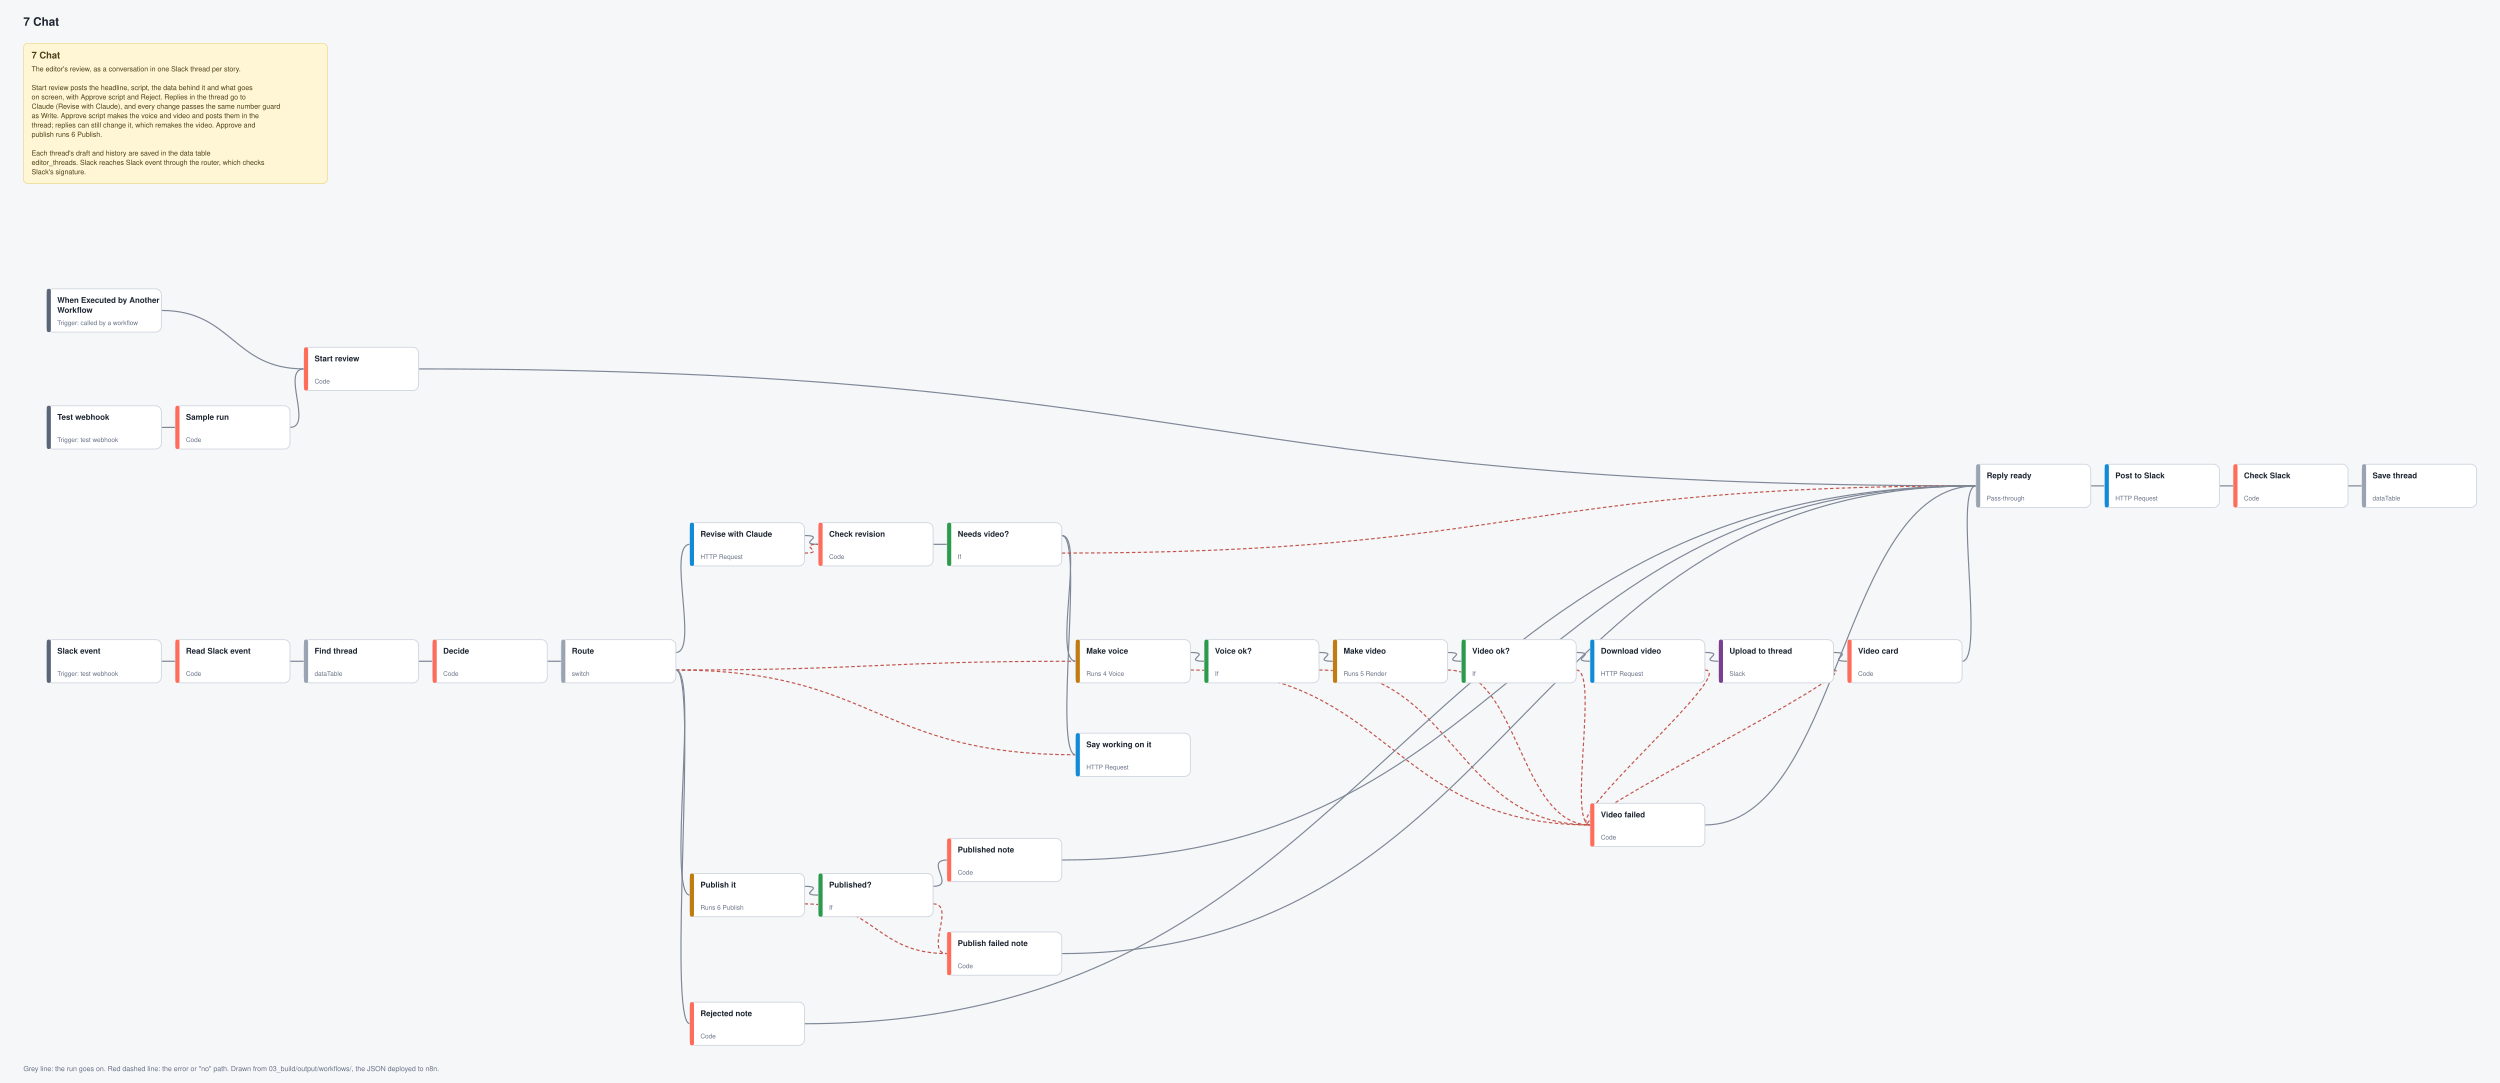
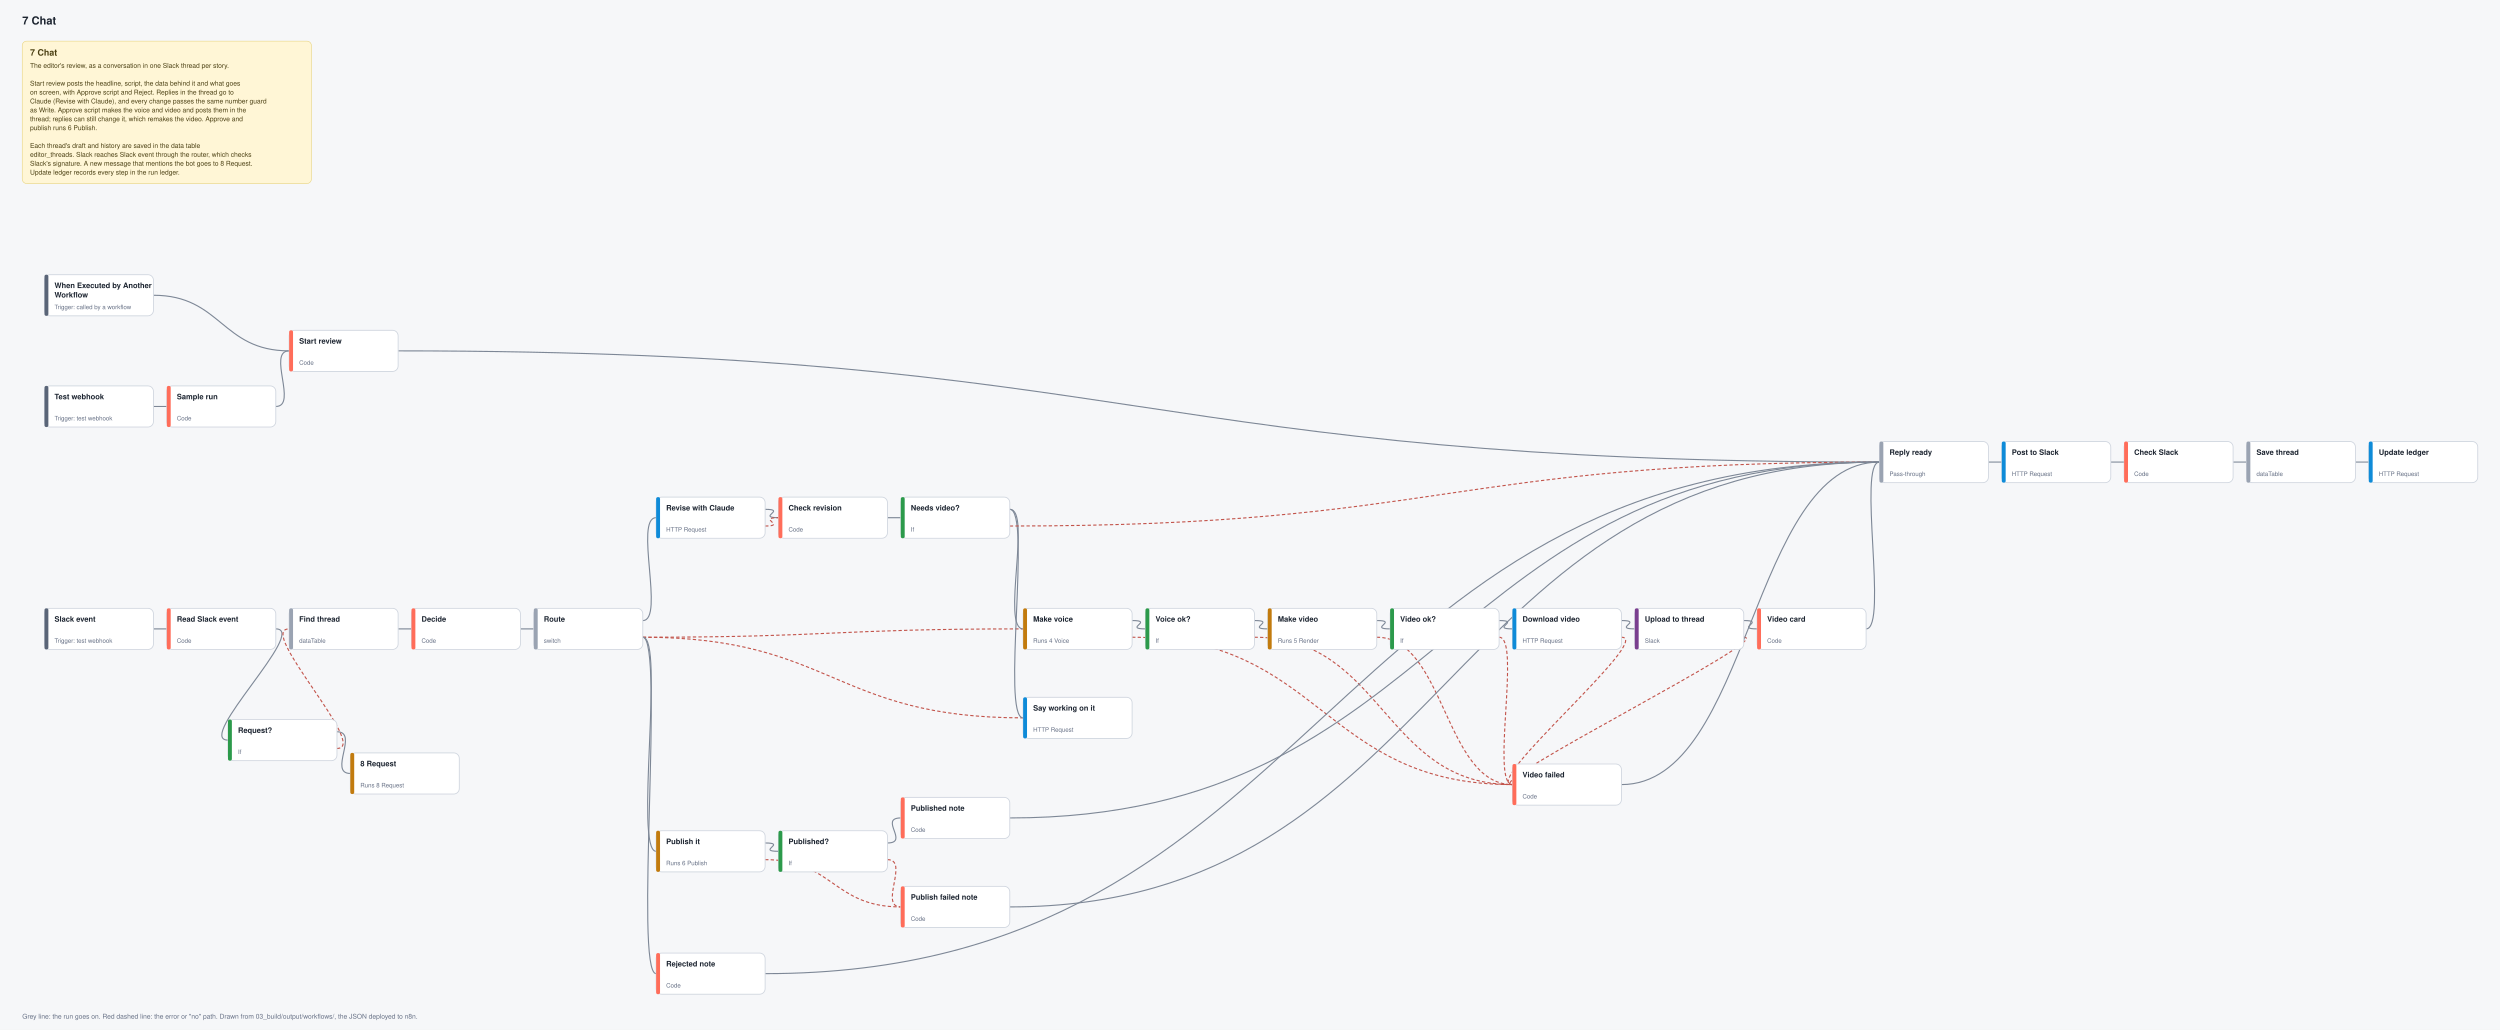
- <svg xmlns="http://www.w3.org/2000/svg" width="4276" height="1852" viewBox="0 0 4276 1852" font-family="-apple-system, Segoe UI, Helvetica, Arial, sans-serif">
-   <rect x="0" y="0" width="4276" height="1852" fill="#f6f7f9" />
+ <svg xmlns="http://www.w3.org/2000/svg" width="4496" height="1852" viewBox="0 0 4496 1852" font-family="-apple-system, Segoe UI, Helvetica, Arial, sans-serif">
+   <rect x="0" y="0" width="4496" height="1852" fill="#f6f7f9" />
  <text x="40" y="44" font-size="20" font-weight="700" fill="#1c2430">7 Chat</text>
  <text x="40" y="1832" font-size="12" fill="#667085">Grey line: the run goes on. Red dashed line: the error or "no" path. Drawn from 03_build/output/workflows/, the JSON deployed to n8n.</text>
-   <rect x="40" y="74" width="520" height="240" rx="8" fill="#fff6d6" stroke="#e8d27a" />
+   <rect x="40" y="74" width="520" height="256" rx="8" fill="#fff6d6" stroke="#e8d27a" />
  <text x="54" y="100" font-size="16" font-weight="700" fill="#4a3f12">7 Chat</text>
  <text x="54" y="122" font-size="12" font-weight="400" fill="#4a3f12">The editor's review, as a conversation in one Slack thread per story.</text>
  <text x="54" y="138" font-size="12" font-weight="400" fill="#4a3f12" />
  <text x="54" y="154" font-size="12" font-weight="400" fill="#4a3f12">Start review posts the headline, script, the data behind it and what goes</text>
  <text x="54" y="170" font-size="12" font-weight="400" fill="#4a3f12">on screen, with Approve script and Reject. Replies in the thread go to</text>
  <text x="54" y="186" font-size="12" font-weight="400" fill="#4a3f12">Claude (Revise with Claude), and every change passes the same number guard</text>
  <text x="54" y="202" font-size="12" font-weight="400" fill="#4a3f12">as Write. Approve script makes the voice and video and posts them in the</text>
  <text x="54" y="218" font-size="12" font-weight="400" fill="#4a3f12">thread; replies can still change it, which remakes the video. Approve and</text>
  <text x="54" y="234" font-size="12" font-weight="400" fill="#4a3f12">publish runs 6 Publish.</text>
  <text x="54" y="250" font-size="12" font-weight="400" fill="#4a3f12" />
  <text x="54" y="266" font-size="12" font-weight="400" fill="#4a3f12">Each thread's draft and history are saved in the data table</text>
  <text x="54" y="282" font-size="12" font-weight="400" fill="#4a3f12">editor_threads. Slack reaches Slack event through the router, which checks</text>
-   <text x="54" y="298" font-size="12" font-weight="400" fill="#4a3f12">Slack's signature.</text>
+   <text x="54" y="298" font-size="12" font-weight="400" fill="#4a3f12">Slack's signature. A new message that mentions the bot goes to 8 Request.</text>
+   <text x="54" y="314" font-size="12" font-weight="400" fill="#4a3f12">Update ledger records every step in the run ledger.</text>
  <path d="M276,531 C398,531 398,631 520,631" fill="none" stroke="#7d8796" stroke-width="2" />
  <path d="M496,731 C536,731 480,631 520,631" fill="none" stroke="#7d8796" stroke-width="2" />
  <path d="M716,631 C2048,631 2048,831 3380,831" fill="none" stroke="#7d8796" stroke-width="2" />
  <path d="M276,1131 C316,1131 260,1131 300,1131" fill="none" stroke="#7d8796" stroke-width="2" />
-   <path d="M496,1131 C536,1131 480,1131 520,1131" fill="none" stroke="#7d8796" stroke-width="2" />
+   <path d="M496,1131 C556,1131 350,1331 410,1331" fill="none" stroke="#7d8796" stroke-width="2" />
+   <path d="M606,1316 C646,1316 590,1391 630,1391" fill="none" stroke="#7d8796" stroke-width="2" />
+   <path d="M606,1346 C666,1346 460,1131 520,1131" fill="none" stroke="#c2534a" stroke-width="2" stroke-dasharray="6 4" />
  <path d="M716,1131 C756,1131 700,1131 740,1131" fill="none" stroke="#7d8796" stroke-width="2" />
  <path d="M936,1131 C976,1131 920,1131 960,1131" fill="none" stroke="#7d8796" stroke-width="2" />
  <path d="M1156,1116 C1196,1116 1140,931 1180,931" fill="none" stroke="#7d8796" stroke-width="2" />
  <path d="M1156,1146 C1498,1146 1498,1291 1840,1291" fill="none" stroke="#c2534a" stroke-width="2" stroke-dasharray="6 4" />
  <path d="M1156,1146 C1498,1146 1498,1131 1840,1131" fill="none" stroke="#c2534a" stroke-width="2" stroke-dasharray="6 4" />
  <path d="M1156,1146 C1196,1146 1140,1531 1180,1531" fill="none" stroke="#7d8796" stroke-width="2" />
  <path d="M1156,1146 C1196,1146 1140,1751 1180,1751" fill="none" stroke="#7d8796" stroke-width="2" />
  <path d="M1376,916 C1416,916 1360,931 1400,931" fill="none" stroke="#7d8796" stroke-width="2" />
  <path d="M1376,946 C1416,946 1360,931 1400,931" fill="none" stroke="#c2534a" stroke-width="2" stroke-dasharray="6 4" />
  <path d="M1596,931 C1636,931 1580,931 1620,931" fill="none" stroke="#7d8796" stroke-width="2" />
  <path d="M1816,916 C1856,916 1800,1291 1840,1291" fill="none" stroke="#7d8796" stroke-width="2" />
  <path d="M1816,916 C1856,916 1800,1131 1840,1131" fill="none" stroke="#7d8796" stroke-width="2" />
  <path d="M1816,946 C2598,946 2598,831 3380,831" fill="none" stroke="#c2534a" stroke-width="2" stroke-dasharray="6 4" />
  <path d="M2036,1116 C2076,1116 2020,1131 2060,1131" fill="none" stroke="#7d8796" stroke-width="2" />
  <path d="M2036,1146 C2378,1146 2378,1411 2720,1411" fill="none" stroke="#c2534a" stroke-width="2" stroke-dasharray="6 4" />
  <path d="M2256,1116 C2296,1116 2240,1131 2280,1131" fill="none" stroke="#7d8796" stroke-width="2" />
  <path d="M2256,1146 C2488,1146 2488,1411 2720,1411" fill="none" stroke="#c2534a" stroke-width="2" stroke-dasharray="6 4" />
  <path d="M2476,1116 C2516,1116 2460,1131 2500,1131" fill="none" stroke="#7d8796" stroke-width="2" />
  <path d="M2476,1146 C2598,1146 2598,1411 2720,1411" fill="none" stroke="#c2534a" stroke-width="2" stroke-dasharray="6 4" />
  <path d="M2696,1116 C2736,1116 2680,1131 2720,1131" fill="none" stroke="#7d8796" stroke-width="2" />
  <path d="M2696,1146 C2736,1146 2680,1411 2720,1411" fill="none" stroke="#c2534a" stroke-width="2" stroke-dasharray="6 4" />
  <path d="M2916,1116 C2956,1116 2900,1131 2940,1131" fill="none" stroke="#7d8796" stroke-width="2" />
  <path d="M2916,1146 C2976,1146 2660,1411 2720,1411" fill="none" stroke="#c2534a" stroke-width="2" stroke-dasharray="6 4" />
  <path d="M3136,1116 C3176,1116 3120,1131 3160,1131" fill="none" stroke="#7d8796" stroke-width="2" />
  <path d="M3136,1146 C3196,1146 2660,1411 2720,1411" fill="none" stroke="#c2534a" stroke-width="2" stroke-dasharray="6 4" />
  <path d="M3356,1131 C3396,1131 3340,831 3380,831" fill="none" stroke="#7d8796" stroke-width="2" />
  <path d="M2916,1411 C3148,1411 3148,831 3380,831" fill="none" stroke="#7d8796" stroke-width="2" />
  <path d="M1376,1516 C1416,1516 1360,1531 1400,1531" fill="none" stroke="#7d8796" stroke-width="2" />
  <path d="M1376,1546 C1498,1546 1498,1631 1620,1631" fill="none" stroke="#c2534a" stroke-width="2" stroke-dasharray="6 4" />
  <path d="M1596,1516 C1636,1516 1580,1471 1620,1471" fill="none" stroke="#7d8796" stroke-width="2" />
  <path d="M1596,1546 C1636,1546 1580,1631 1620,1631" fill="none" stroke="#c2534a" stroke-width="2" stroke-dasharray="6 4" />
  <path d="M1816,1471 C2598,1471 2598,831 3380,831" fill="none" stroke="#7d8796" stroke-width="2" />
  <path d="M1816,1631 C2598,1631 2598,831 3380,831" fill="none" stroke="#7d8796" stroke-width="2" />
  <path d="M1376,1751 C2378,1751 2378,831 3380,831" fill="none" stroke="#7d8796" stroke-width="2" />
  <path d="M3576,831 C3616,831 3560,831 3600,831" fill="none" stroke="#7d8796" stroke-width="2" />
  <path d="M3796,831 C3836,831 3780,831 3820,831" fill="none" stroke="#7d8796" stroke-width="2" />
  <path d="M4016,831 C4056,831 4000,831 4040,831" fill="none" stroke="#7d8796" stroke-width="2" />
+   <path d="M4236,831 C4276,831 4220,831 4260,831" fill="none" stroke="#7d8796" stroke-width="2" />
  <path d="M276,731 C316,731 260,731 300,731" fill="none" stroke="#7d8796" stroke-width="2" />
  <rect x="80" y="494" width="196" height="74" rx="10" fill="#ffffff" stroke="#cfd5de" stroke-width="1.5" />
  <rect x="80" y="494" width="7" height="74" rx="3" fill="#5a6578" />
  <text x="98" y="518" font-size="13.5" font-weight="700" fill="#1c2430">When Executed by Another</text>
  <text x="98" y="535" font-size="13.5" font-weight="700" fill="#1c2430">Workflow</text>
  <text x="98" y="556" font-size="11" fill="#667085">Trigger: called by a workflow</text>
  <rect x="80" y="694" width="196" height="74" rx="10" fill="#ffffff" stroke="#cfd5de" stroke-width="1.5" />
  <rect x="80" y="694" width="7" height="74" rx="3" fill="#5a6578" />
  <text x="98" y="718" font-size="13.5" font-weight="700" fill="#1c2430">Test webhook</text>
  <text x="98" y="756" font-size="11" fill="#667085">Trigger: test webhook</text>
  <rect x="300" y="694" width="196" height="74" rx="10" fill="#ffffff" stroke="#cfd5de" stroke-width="1.5" />
  <rect x="300" y="694" width="7" height="74" rx="3" fill="#ff6d5a" />
  <text x="318" y="718" font-size="13.5" font-weight="700" fill="#1c2430">Sample run</text>
  <text x="318" y="756" font-size="11" fill="#667085">Code</text>
  <rect x="520" y="594" width="196" height="74" rx="10" fill="#ffffff" stroke="#cfd5de" stroke-width="1.5" />
  <rect x="520" y="594" width="7" height="74" rx="3" fill="#ff6d5a" />
  <text x="538" y="618" font-size="13.5" font-weight="700" fill="#1c2430">Start review</text>
  <text x="538" y="656" font-size="11" fill="#667085">Code</text>
  <rect x="80" y="1094" width="196" height="74" rx="10" fill="#ffffff" stroke="#cfd5de" stroke-width="1.5" />
  <rect x="80" y="1094" width="7" height="74" rx="3" fill="#5a6578" />
  <text x="98" y="1118" font-size="13.5" font-weight="700" fill="#1c2430">Slack event</text>
  <text x="98" y="1156" font-size="11" fill="#667085">Trigger: test webhook</text>
  <rect x="300" y="1094" width="196" height="74" rx="10" fill="#ffffff" stroke="#cfd5de" stroke-width="1.5" />
  <rect x="300" y="1094" width="7" height="74" rx="3" fill="#ff6d5a" />
  <text x="318" y="1118" font-size="13.5" font-weight="700" fill="#1c2430">Read Slack event</text>
  <text x="318" y="1156" font-size="11" fill="#667085">Code</text>
+   <rect x="410" y="1294" width="196" height="74" rx="10" fill="#ffffff" stroke="#cfd5de" stroke-width="1.5" />
+   <rect x="410" y="1294" width="7" height="74" rx="3" fill="#2c9a4b" />
+   <text x="428" y="1318" font-size="13.5" font-weight="700" fill="#1c2430">Request?</text>
+   <text x="428" y="1356" font-size="11" fill="#667085">If</text>
+   <rect x="630" y="1354" width="196" height="74" rx="10" fill="#ffffff" stroke="#cfd5de" stroke-width="1.5" />
+   <rect x="630" y="1354" width="7" height="74" rx="3" fill="#c27b0e" />
+   <text x="648" y="1378" font-size="13.5" font-weight="700" fill="#1c2430">8 Request</text>
+   <text x="648" y="1416" font-size="11" fill="#667085">Runs 8 Request</text>
  <rect x="520" y="1094" width="196" height="74" rx="10" fill="#ffffff" stroke="#cfd5de" stroke-width="1.5" />
  <rect x="520" y="1094" width="7" height="74" rx="3" fill="#9aa3b2" />
  <text x="538" y="1118" font-size="13.5" font-weight="700" fill="#1c2430">Find thread</text>
  <text x="538" y="1156" font-size="11" fill="#667085">dataTable</text>
  <rect x="740" y="1094" width="196" height="74" rx="10" fill="#ffffff" stroke="#cfd5de" stroke-width="1.5" />
  <rect x="740" y="1094" width="7" height="74" rx="3" fill="#ff6d5a" />
  <text x="758" y="1118" font-size="13.5" font-weight="700" fill="#1c2430">Decide</text>
  <text x="758" y="1156" font-size="11" fill="#667085">Code</text>
  <rect x="960" y="1094" width="196" height="74" rx="10" fill="#ffffff" stroke="#cfd5de" stroke-width="1.5" />
  <rect x="960" y="1094" width="7" height="74" rx="3" fill="#9aa3b2" />
  <text x="978" y="1118" font-size="13.5" font-weight="700" fill="#1c2430">Route</text>
  <text x="978" y="1156" font-size="11" fill="#667085">switch</text>
  <rect x="1180" y="894" width="196" height="74" rx="10" fill="#ffffff" stroke="#cfd5de" stroke-width="1.5" />
  <rect x="1180" y="894" width="7" height="74" rx="3" fill="#0f8bd8" />
  <text x="1198" y="918" font-size="13.5" font-weight="700" fill="#1c2430">Revise with Claude</text>
  <text x="1198" y="956" font-size="11" fill="#667085">HTTP Request</text>
  <rect x="1400" y="894" width="196" height="74" rx="10" fill="#ffffff" stroke="#cfd5de" stroke-width="1.5" />
  <rect x="1400" y="894" width="7" height="74" rx="3" fill="#ff6d5a" />
  <text x="1418" y="918" font-size="13.5" font-weight="700" fill="#1c2430">Check revision</text>
  <text x="1418" y="956" font-size="11" fill="#667085">Code</text>
  <rect x="1620" y="894" width="196" height="74" rx="10" fill="#ffffff" stroke="#cfd5de" stroke-width="1.5" />
  <rect x="1620" y="894" width="7" height="74" rx="3" fill="#2c9a4b" />
  <text x="1638" y="918" font-size="13.5" font-weight="700" fill="#1c2430">Needs video?</text>
  <text x="1638" y="956" font-size="11" fill="#667085">If</text>
  <rect x="1840" y="1254" width="196" height="74" rx="10" fill="#ffffff" stroke="#cfd5de" stroke-width="1.5" />
  <rect x="1840" y="1254" width="7" height="74" rx="3" fill="#0f8bd8" />
  <text x="1858" y="1278" font-size="13.5" font-weight="700" fill="#1c2430">Say working on it</text>
  <text x="1858" y="1316" font-size="11" fill="#667085">HTTP Request</text>
  <rect x="1840" y="1094" width="196" height="74" rx="10" fill="#ffffff" stroke="#cfd5de" stroke-width="1.5" />
  <rect x="1840" y="1094" width="7" height="74" rx="3" fill="#c27b0e" />
  <text x="1858" y="1118" font-size="13.5" font-weight="700" fill="#1c2430">Make voice</text>
  <text x="1858" y="1156" font-size="11" fill="#667085">Runs 4 Voice</text>
  <rect x="2060" y="1094" width="196" height="74" rx="10" fill="#ffffff" stroke="#cfd5de" stroke-width="1.5" />
  <rect x="2060" y="1094" width="7" height="74" rx="3" fill="#2c9a4b" />
  <text x="2078" y="1118" font-size="13.5" font-weight="700" fill="#1c2430">Voice ok?</text>
  <text x="2078" y="1156" font-size="11" fill="#667085">If</text>
  <rect x="2280" y="1094" width="196" height="74" rx="10" fill="#ffffff" stroke="#cfd5de" stroke-width="1.5" />
  <rect x="2280" y="1094" width="7" height="74" rx="3" fill="#c27b0e" />
  <text x="2298" y="1118" font-size="13.5" font-weight="700" fill="#1c2430">Make video</text>
  <text x="2298" y="1156" font-size="11" fill="#667085">Runs 5 Render</text>
  <rect x="2500" y="1094" width="196" height="74" rx="10" fill="#ffffff" stroke="#cfd5de" stroke-width="1.5" />
  <rect x="2500" y="1094" width="7" height="74" rx="3" fill="#2c9a4b" />
  <text x="2518" y="1118" font-size="13.5" font-weight="700" fill="#1c2430">Video ok?</text>
  <text x="2518" y="1156" font-size="11" fill="#667085">If</text>
  <rect x="2720" y="1094" width="196" height="74" rx="10" fill="#ffffff" stroke="#cfd5de" stroke-width="1.5" />
  <rect x="2720" y="1094" width="7" height="74" rx="3" fill="#0f8bd8" />
  <text x="2738" y="1118" font-size="13.5" font-weight="700" fill="#1c2430">Download video</text>
  <text x="2738" y="1156" font-size="11" fill="#667085">HTTP Request</text>
  <rect x="2940" y="1094" width="196" height="74" rx="10" fill="#ffffff" stroke="#cfd5de" stroke-width="1.5" />
  <rect x="2940" y="1094" width="7" height="74" rx="3" fill="#7a3f8f" />
  <text x="2958" y="1118" font-size="13.5" font-weight="700" fill="#1c2430">Upload to thread</text>
  <text x="2958" y="1156" font-size="11" fill="#667085">Slack</text>
  <rect x="3160" y="1094" width="196" height="74" rx="10" fill="#ffffff" stroke="#cfd5de" stroke-width="1.5" />
  <rect x="3160" y="1094" width="7" height="74" rx="3" fill="#ff6d5a" />
  <text x="3178" y="1118" font-size="13.5" font-weight="700" fill="#1c2430">Video card</text>
  <text x="3178" y="1156" font-size="11" fill="#667085">Code</text>
  <rect x="2720" y="1374" width="196" height="74" rx="10" fill="#ffffff" stroke="#cfd5de" stroke-width="1.5" />
  <rect x="2720" y="1374" width="7" height="74" rx="3" fill="#ff6d5a" />
  <text x="2738" y="1398" font-size="13.5" font-weight="700" fill="#1c2430">Video failed</text>
  <text x="2738" y="1436" font-size="11" fill="#667085">Code</text>
  <rect x="1180" y="1494" width="196" height="74" rx="10" fill="#ffffff" stroke="#cfd5de" stroke-width="1.5" />
  <rect x="1180" y="1494" width="7" height="74" rx="3" fill="#c27b0e" />
  <text x="1198" y="1518" font-size="13.5" font-weight="700" fill="#1c2430">Publish it</text>
  <text x="1198" y="1556" font-size="11" fill="#667085">Runs 6 Publish</text>
  <rect x="1400" y="1494" width="196" height="74" rx="10" fill="#ffffff" stroke="#cfd5de" stroke-width="1.5" />
  <rect x="1400" y="1494" width="7" height="74" rx="3" fill="#2c9a4b" />
  <text x="1418" y="1518" font-size="13.5" font-weight="700" fill="#1c2430">Published?</text>
  <text x="1418" y="1556" font-size="11" fill="#667085">If</text>
  <rect x="1620" y="1434" width="196" height="74" rx="10" fill="#ffffff" stroke="#cfd5de" stroke-width="1.5" />
  <rect x="1620" y="1434" width="7" height="74" rx="3" fill="#ff6d5a" />
  <text x="1638" y="1458" font-size="13.5" font-weight="700" fill="#1c2430">Published note</text>
  <text x="1638" y="1496" font-size="11" fill="#667085">Code</text>
  <rect x="1620" y="1594" width="196" height="74" rx="10" fill="#ffffff" stroke="#cfd5de" stroke-width="1.5" />
  <rect x="1620" y="1594" width="7" height="74" rx="3" fill="#ff6d5a" />
  <text x="1638" y="1618" font-size="13.5" font-weight="700" fill="#1c2430">Publish failed note</text>
  <text x="1638" y="1656" font-size="11" fill="#667085">Code</text>
  <rect x="1180" y="1714" width="196" height="74" rx="10" fill="#ffffff" stroke="#cfd5de" stroke-width="1.5" />
  <rect x="1180" y="1714" width="7" height="74" rx="3" fill="#ff6d5a" />
  <text x="1198" y="1738" font-size="13.5" font-weight="700" fill="#1c2430">Rejected note</text>
  <text x="1198" y="1776" font-size="11" fill="#667085">Code</text>
  <rect x="3380" y="794" width="196" height="74" rx="10" fill="#ffffff" stroke="#cfd5de" stroke-width="1.5" />
  <rect x="3380" y="794" width="7" height="74" rx="3" fill="#9aa3b2" />
  <text x="3398" y="818" font-size="13.5" font-weight="700" fill="#1c2430">Reply ready</text>
  <text x="3398" y="856" font-size="11" fill="#667085">Pass-through</text>
  <rect x="3600" y="794" width="196" height="74" rx="10" fill="#ffffff" stroke="#cfd5de" stroke-width="1.5" />
  <rect x="3600" y="794" width="7" height="74" rx="3" fill="#0f8bd8" />
  <text x="3618" y="818" font-size="13.5" font-weight="700" fill="#1c2430">Post to Slack</text>
  <text x="3618" y="856" font-size="11" fill="#667085">HTTP Request</text>
  <rect x="3820" y="794" width="196" height="74" rx="10" fill="#ffffff" stroke="#cfd5de" stroke-width="1.5" />
  <rect x="3820" y="794" width="7" height="74" rx="3" fill="#ff6d5a" />
  <text x="3838" y="818" font-size="13.5" font-weight="700" fill="#1c2430">Check Slack</text>
  <text x="3838" y="856" font-size="11" fill="#667085">Code</text>
  <rect x="4040" y="794" width="196" height="74" rx="10" fill="#ffffff" stroke="#cfd5de" stroke-width="1.5" />
  <rect x="4040" y="794" width="7" height="74" rx="3" fill="#9aa3b2" />
  <text x="4058" y="818" font-size="13.5" font-weight="700" fill="#1c2430">Save thread</text>
  <text x="4058" y="856" font-size="11" fill="#667085">dataTable</text>
+   <rect x="4260" y="794" width="196" height="74" rx="10" fill="#ffffff" stroke="#cfd5de" stroke-width="1.5" />
+   <rect x="4260" y="794" width="7" height="74" rx="3" fill="#0f8bd8" />
+   <text x="4278" y="818" font-size="13.5" font-weight="700" fill="#1c2430">Update ledger</text>
+   <text x="4278" y="856" font-size="11" fill="#667085">HTTP Request</text>
</svg>
